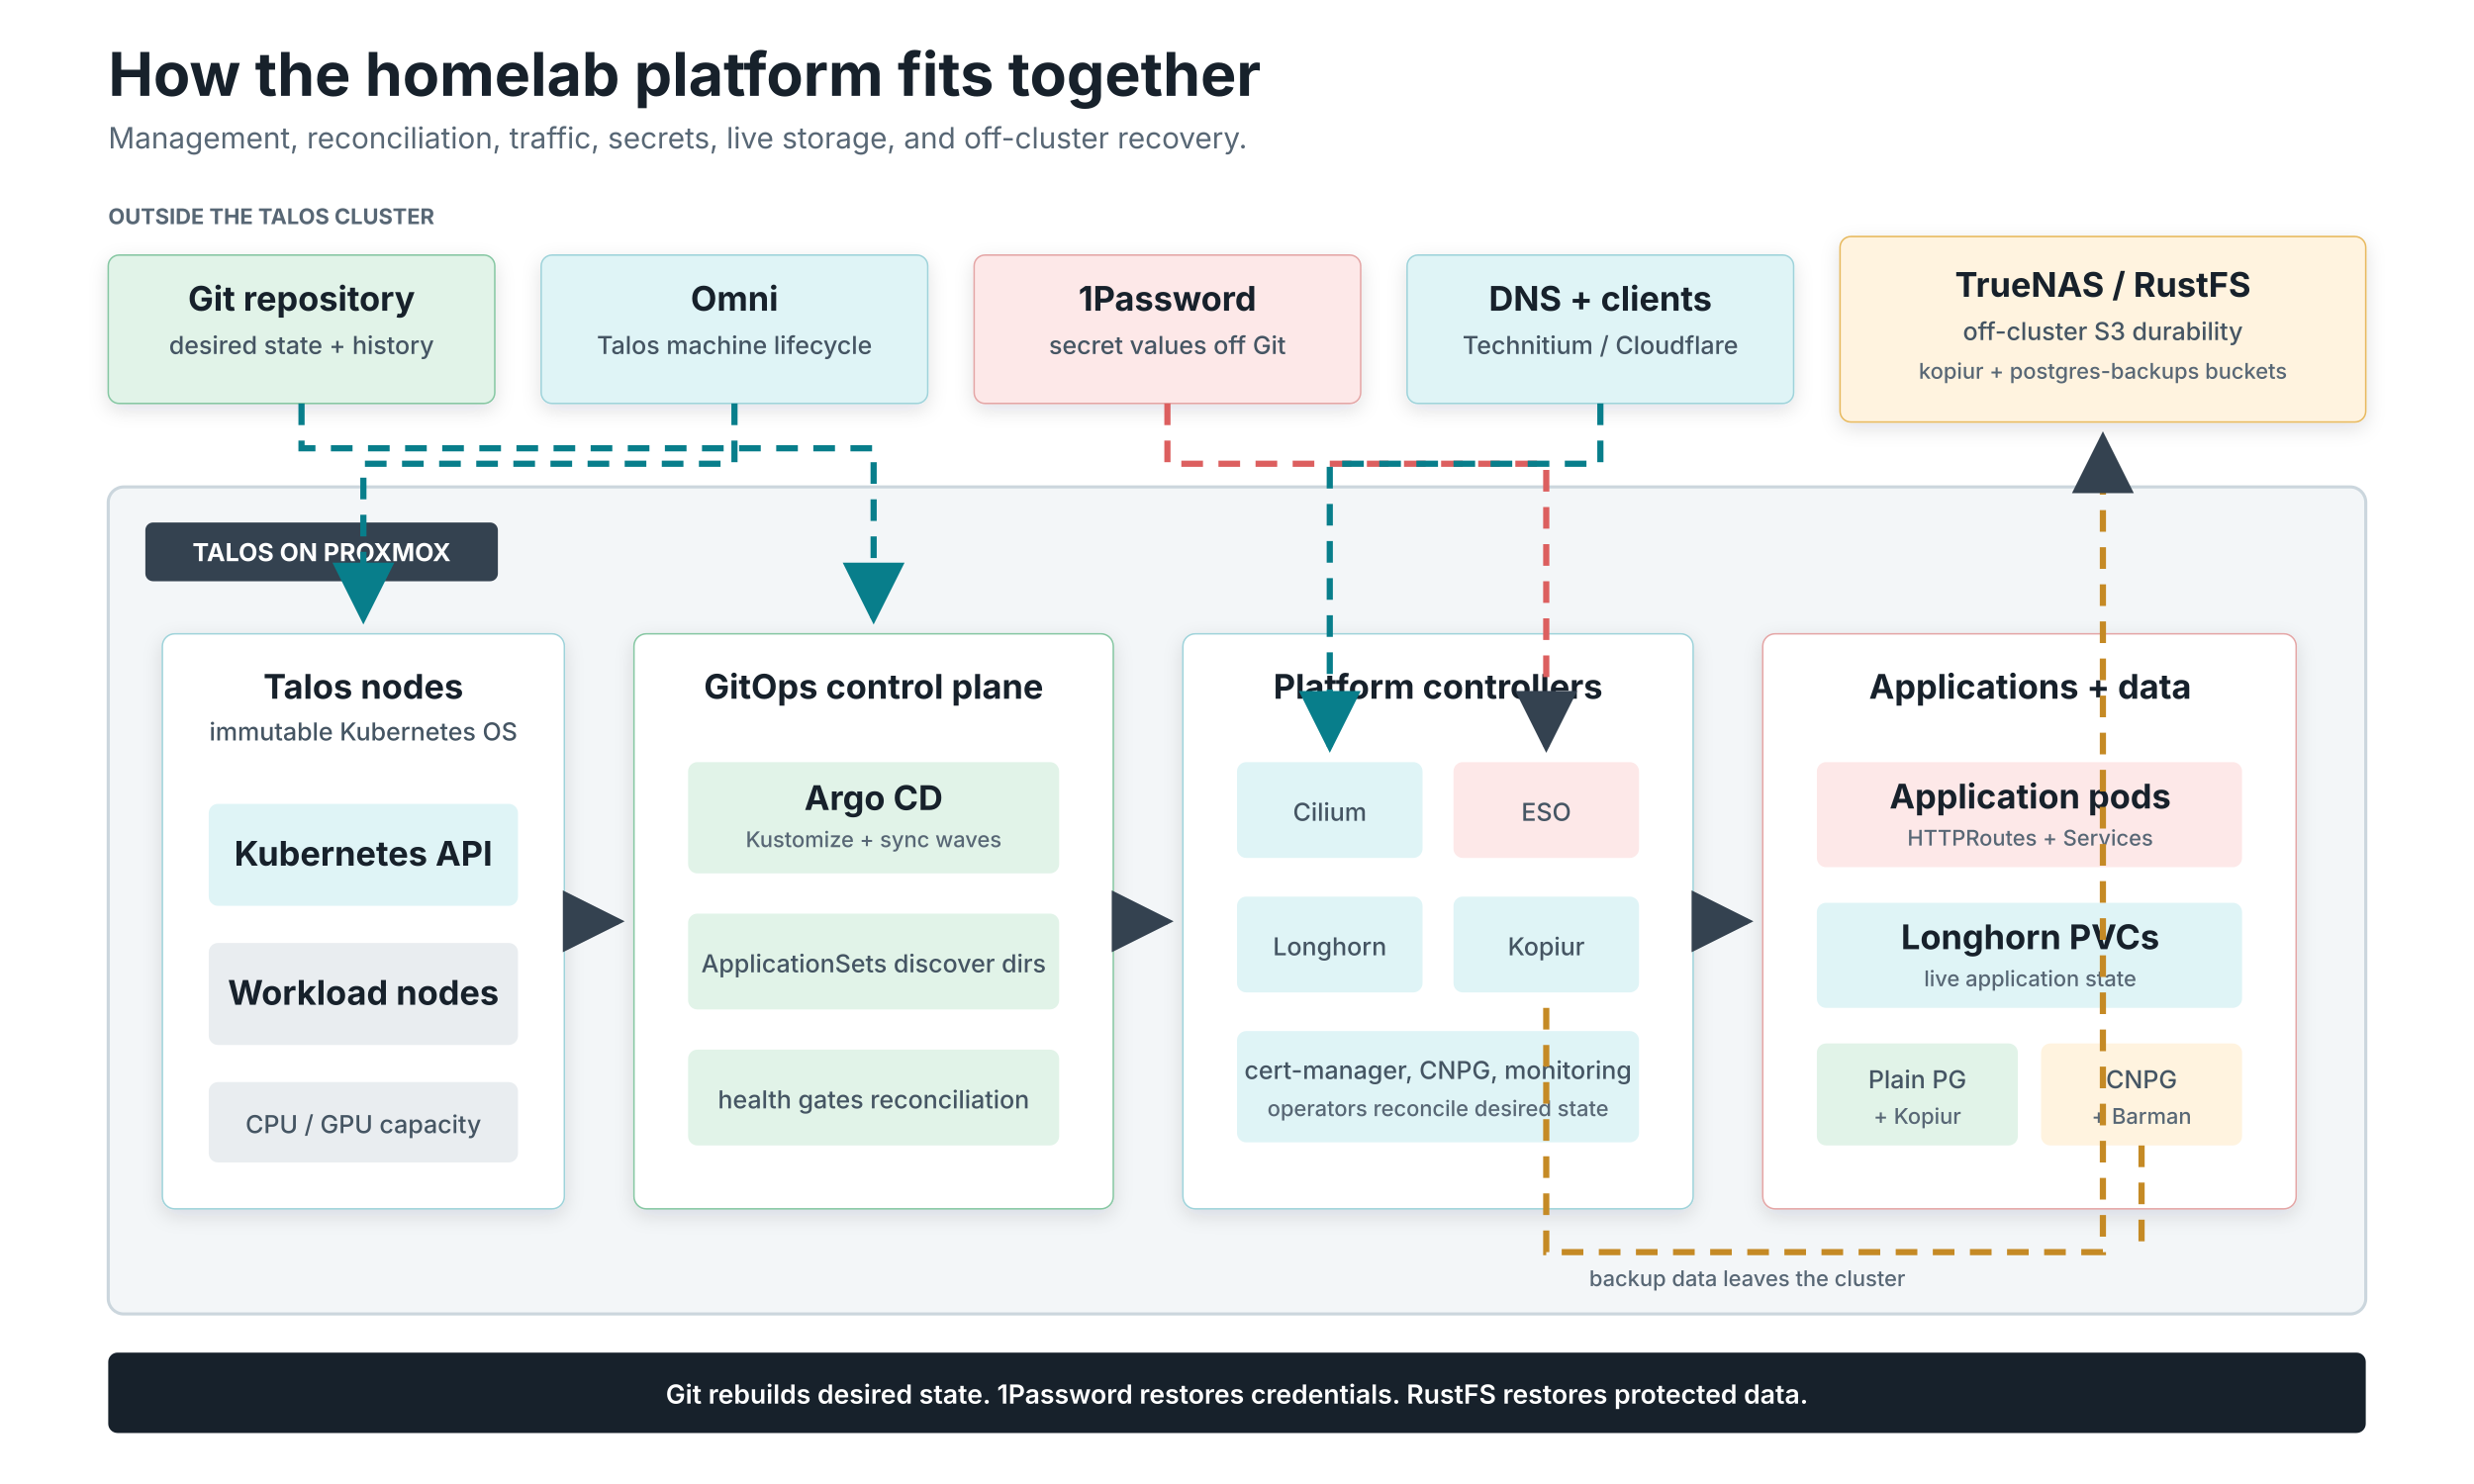
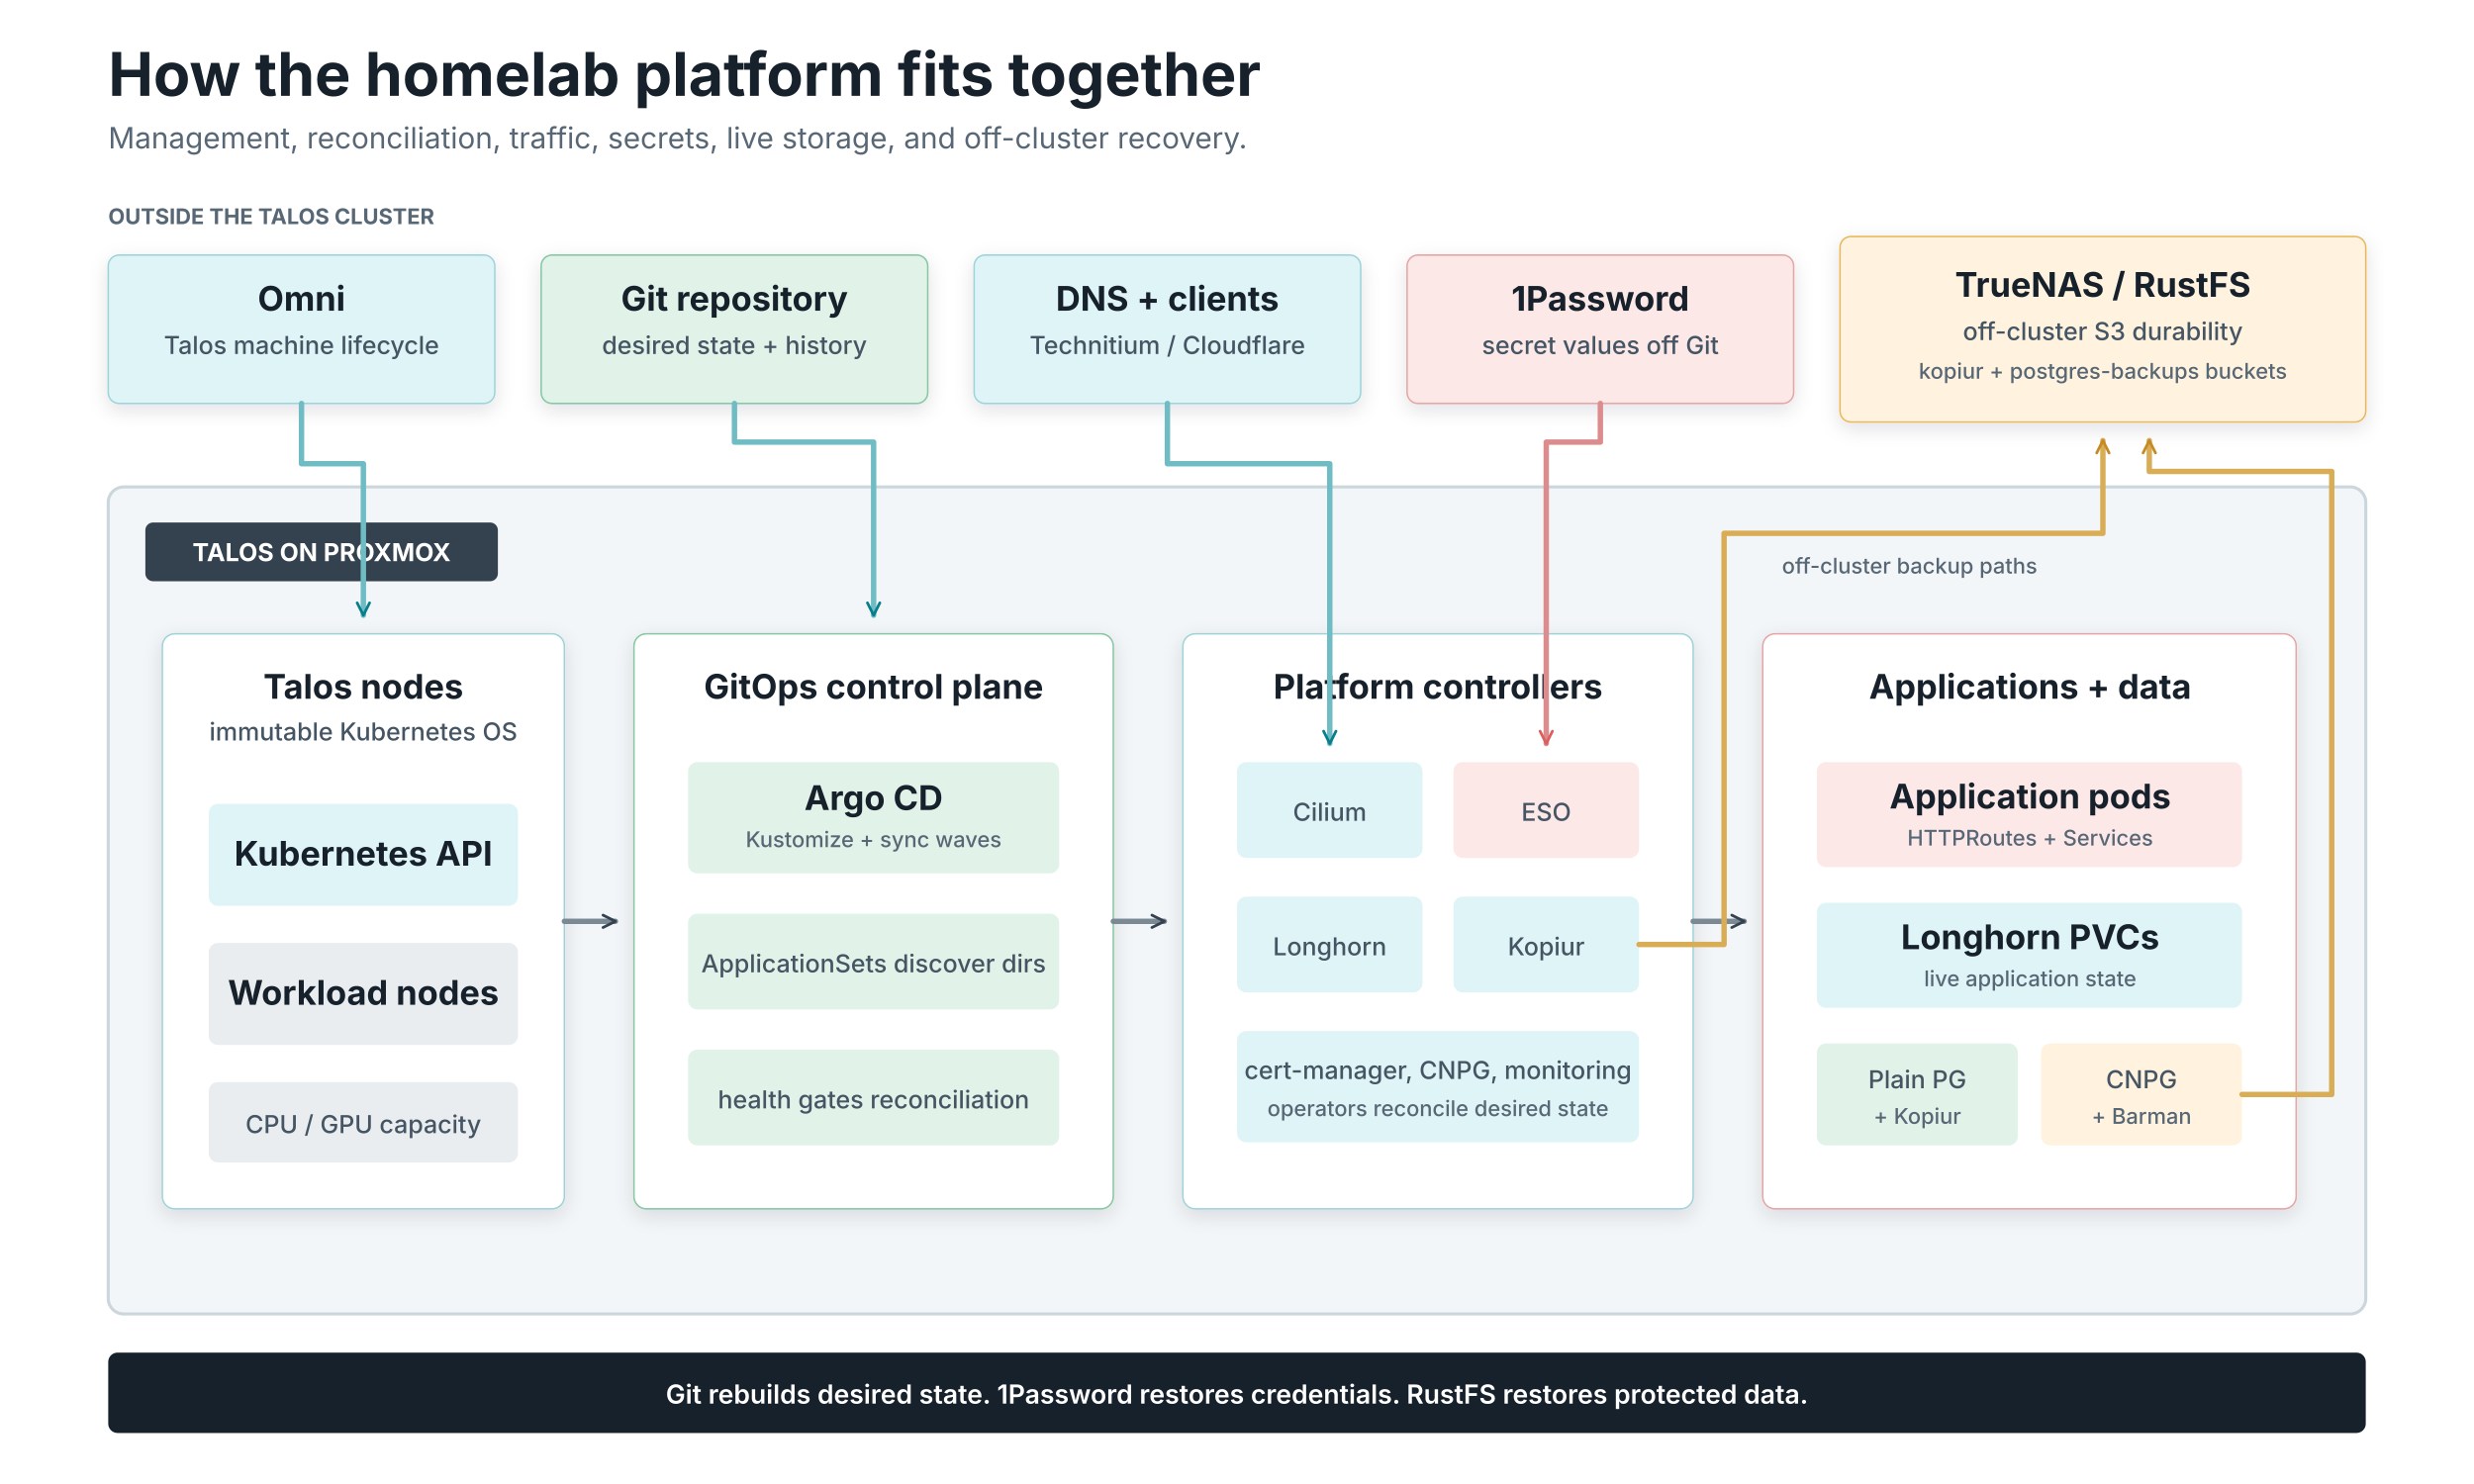
<svg xmlns="http://www.w3.org/2000/svg" width="1600" height="960" viewBox="0 0 1600 960" role="img" aria-labelledby="title desc">
  <defs>
    <filter id="s" x="-20%" y="-20%" width="140%" height="140%">
      <feDropShadow dx="0" dy="4" stdDeviation="6" flood-color="#17212b" flood-opacity="0.12" />
    </filter>
-     <marker id="a" markerWidth="12" markerHeight="12" refX="10" refY="6" orient="auto">
-       <path d="M1,1 L11,6 L1,11 Z" fill="#087e8b" />
+     <marker id="at" markerWidth="10" markerHeight="10" refX="9" refY="5" orient="auto" markerUnits="userSpaceOnUse">
+       <path d="M1 1 L9 5 L1 9" fill="none" stroke="#087e8b" stroke-width="1.8" stroke-linecap="round" stroke-linejoin="round" />
    </marker>
-     <marker id="ad" markerWidth="12" markerHeight="12" refX="10" refY="6" orient="auto">
-       <path d="M1,1 L11,6 L1,11 Z" fill="#344250" />
+     <marker id="ar" markerWidth="10" markerHeight="10" refX="9" refY="5" orient="auto" markerUnits="userSpaceOnUse">
+       <path d="M1 1 L9 5 L1 9" fill="none" stroke="#dc5f5f" stroke-width="1.8" stroke-linecap="round" stroke-linejoin="round" />
+     </marker>
+     <marker id="ad" markerWidth="10" markerHeight="10" refX="9" refY="5" orient="auto" markerUnits="userSpaceOnUse">
+       <path d="M1 1 L9 5 L1 9" fill="none" stroke="#344250" stroke-width="1.8" stroke-linecap="round" stroke-linejoin="round" />
+     </marker>
+     <marker id="ay" markerWidth="10" markerHeight="10" refX="9" refY="5" orient="auto" markerUnits="userSpaceOnUse">
+       <path d="M1 1 L9 5 L1 9" fill="none" stroke="#c58a25" stroke-width="1.8" stroke-linecap="round" stroke-linejoin="round" />
    </marker>
    <style>
      .t{font:700 39px Inter,ui-sans-serif,system-ui,sans-serif;fill:#17212b}.st{font:400 19px Inter,ui-sans-serif,system-ui,sans-serif;fill:#586775}
      .h{font:700 22px Inter,ui-sans-serif,system-ui,sans-serif;fill:#17212b}.b{font:500 16px Inter,ui-sans-serif,system-ui,sans-serif;fill:#455563}
      .l{font:700 14px Inter,ui-sans-serif,system-ui,sans-serif}.sm{font:500 14px Inter,ui-sans-serif,system-ui,sans-serif;fill:#586775}
      .n{font:700 16px Inter,ui-sans-serif,system-ui,sans-serif;fill:#fff}
-       .flow{stroke-dasharray:14 10;animation:reveal .45s ease-out both var(--delay,0s),flow 1.1s linear infinite}
-       @keyframes reveal{from{opacity:0}to{opacity:1}}
-       @keyframes flow{to{stroke-dashoffset:-48}}
-       @media (prefers-reduced-motion:reduce){.flow{animation:none;stroke-dasharray:none}}
+       .connector{fill:none;stroke-width:3.5;stroke-linecap:round;stroke-linejoin:round}
+       .packet{stroke:#fff;stroke-width:2}
+       @media (prefers-reduced-motion:reduce){.packet{display:none}}
    </style>
  </defs>
  <rect width="1600" height="960" fill="#fff" />
  <text x="70" y="62" class="t">How the homelab platform fits together</text>
  <text x="70" y="96" class="st">Management, reconciliation, traffic, secrets, live storage, and off-cluster recovery.</text>
  <text x="70" y="145" class="l" fill="#586775">OUTSIDE THE TALOS CLUSTER</text>
-   <rect x="70" y="165" width="250" height="96" rx="7" fill="#e1f3e8" stroke="#87c7a3" filter="url(#s)" />
-   <text x="195" y="201" text-anchor="middle" class="h">Git repository</text>
-   <text x="195" y="229" text-anchor="middle" class="b">desired state + history</text>
-   <rect x="350" y="165" width="250" height="96" rx="7" fill="#dff4f6" stroke="#9fd3da" filter="url(#s)" />
-   <text x="475" y="201" text-anchor="middle" class="h">Omni</text>
-   <text x="475" y="229" text-anchor="middle" class="b">Talos machine lifecycle</text>
-   <rect x="630" y="165" width="250" height="96" rx="7" fill="#fde8e8" stroke="#e4a6a6" filter="url(#s)" />
-   <text x="755" y="201" text-anchor="middle" class="h">1Password</text>
-   <text x="755" y="229" text-anchor="middle" class="b">secret values off Git</text>
-   <rect x="910" y="165" width="250" height="96" rx="7" fill="#dff4f6" stroke="#9fd3da" filter="url(#s)" />
-   <text x="1035" y="201" text-anchor="middle" class="h">DNS + clients</text>
-   <text x="1035" y="229" text-anchor="middle" class="b">Technitium / Cloudflare</text>
+   <rect x="70" y="165" width="250" height="96" rx="7" fill="#dff4f6" stroke="#9fd3da" filter="url(#s)" />
+   <text x="195" y="201" text-anchor="middle" class="h">Omni</text>
+   <text x="195" y="229" text-anchor="middle" class="b">Talos machine lifecycle</text>
+   <rect x="350" y="165" width="250" height="96" rx="7" fill="#e1f3e8" stroke="#87c7a3" filter="url(#s)" />
+   <text x="475" y="201" text-anchor="middle" class="h">Git repository</text>
+   <text x="475" y="229" text-anchor="middle" class="b">desired state + history</text>
+   <rect x="630" y="165" width="250" height="96" rx="7" fill="#dff4f6" stroke="#9fd3da" filter="url(#s)" />
+   <text x="755" y="201" text-anchor="middle" class="h">DNS + clients</text>
+   <text x="755" y="229" text-anchor="middle" class="b">Technitium / Cloudflare</text>
+   <rect x="910" y="165" width="250" height="96" rx="7" fill="#fde8e8" stroke="#e4a6a6" filter="url(#s)" />
+   <text x="1035" y="201" text-anchor="middle" class="h">1Password</text>
+   <text x="1035" y="229" text-anchor="middle" class="b">secret values off Git</text>
  <rect x="1190" y="153" width="340" height="120" rx="7" fill="#fff3df" stroke="#e7b95e" filter="url(#s)" />
  <text x="1360" y="192" text-anchor="middle" class="h">TrueNAS / RustFS</text>
  <text x="1360" y="220" text-anchor="middle" class="b">off-cluster S3 durability</text>
  <text x="1360" y="245" text-anchor="middle" class="sm">kopiur + postgres-backups buckets</text>
  <rect x="70" y="315" width="1460" height="535" rx="10" fill="#f3f6f8" stroke="#cbd6dd" stroke-width="2" />
  <rect x="94" y="338" width="228" height="38" rx="5" fill="#344250" />
  <text x="208" y="363" text-anchor="middle" class="n">TALOS ON PROXMOX</text>
  <rect x="105" y="410" width="260" height="372" rx="8" fill="#fff" stroke="#9fd3da" filter="url(#s)" />
  <text x="235" y="452" text-anchor="middle" class="h">Talos nodes</text>
  <text x="235" y="479" text-anchor="middle" class="b">immutable Kubernetes OS</text>
  <rect x="135" y="520" width="200" height="66" rx="6" fill="#dff4f6" />
  <text x="235" y="560" text-anchor="middle" class="h">Kubernetes API</text>
  <rect x="135" y="610" width="200" height="66" rx="6" fill="#e9edf0" />
  <text x="235" y="650" text-anchor="middle" class="h">Workload nodes</text>
  <rect x="135" y="700" width="200" height="52" rx="6" fill="#e9edf0" />
  <text x="235" y="733" text-anchor="middle" class="b">CPU / GPU capacity</text>
  <rect x="410" y="410" width="310" height="372" rx="8" fill="#fff" stroke="#87c7a3" filter="url(#s)" />
  <text x="565" y="452" text-anchor="middle" class="h">GitOps control plane</text>
  <rect x="445" y="493" width="240" height="72" rx="6" fill="#e1f3e8" />
  <text x="565" y="524" text-anchor="middle" class="h">Argo CD</text>
  <text x="565" y="548" text-anchor="middle" class="sm">Kustomize + sync waves</text>
  <rect x="445" y="591" width="240" height="62" rx="6" fill="#e1f3e8" />
  <text x="565" y="629" text-anchor="middle" class="b">ApplicationSets discover dirs</text>
  <rect x="445" y="679" width="240" height="62" rx="6" fill="#e1f3e8" />
  <text x="565" y="717" text-anchor="middle" class="b">health gates reconciliation</text>
  <rect x="765" y="410" width="330" height="372" rx="8" fill="#fff" stroke="#9fd3da" filter="url(#s)" />
  <text x="930" y="452" text-anchor="middle" class="h">Platform controllers</text>
  <rect x="800" y="493" width="120" height="62" rx="6" fill="#dff4f6" />
  <text x="860" y="531" text-anchor="middle" class="b">Cilium</text>
  <rect x="940" y="493" width="120" height="62" rx="6" fill="#fde8e8" />
  <text x="1000" y="531" text-anchor="middle" class="b">ESO</text>
  <rect x="800" y="580" width="120" height="62" rx="6" fill="#dff4f6" />
  <text x="860" y="618" text-anchor="middle" class="b">Longhorn</text>
  <rect x="940" y="580" width="120" height="62" rx="6" fill="#dff4f6" />
  <text x="1000" y="618" text-anchor="middle" class="b">Kopiur</text>
  <rect x="800" y="667" width="260" height="72" rx="6" fill="#dff4f6" />
  <text x="930" y="698" text-anchor="middle" class="b">cert-manager, CNPG, monitoring</text>
  <text x="930" y="722" text-anchor="middle" class="sm">operators reconcile desired state</text>
  <rect x="1140" y="410" width="345" height="372" rx="8" fill="#fff" stroke="#e4a6a6" filter="url(#s)" />
  <text x="1313" y="452" text-anchor="middle" class="h">Applications + data</text>
  <rect x="1175" y="493" width="275" height="68" rx="6" fill="#fde8e8" />
  <text x="1313" y="523" text-anchor="middle" class="h">Application pods</text>
  <text x="1313" y="547" text-anchor="middle" class="sm">HTTPRoutes + Services</text>
  <rect x="1175" y="584" width="275" height="68" rx="6" fill="#dff4f6" />
  <text x="1313" y="614" text-anchor="middle" class="h">Longhorn PVCs</text>
  <text x="1313" y="638" text-anchor="middle" class="sm">live application state</text>
  <rect x="1175" y="675" width="130" height="66" rx="6" fill="#e1f3e8" />
  <text x="1240" y="704" text-anchor="middle" class="b">Plain PG</text>
  <text x="1240" y="727" text-anchor="middle" class="sm">+ Kopiur</text>
  <rect x="1320" y="675" width="130" height="66" rx="6" fill="#fff3df" />
  <text x="1385" y="704" text-anchor="middle" class="b">CNPG</text>
  <text x="1385" y="727" text-anchor="middle" class="sm">+ Barman</text>
-   <path class="flow" style="--delay:.15s" d="M195 261 V290 H565 V400" fill="none" stroke="#087e8b" stroke-width="4" marker-end="url(#a)" />
-   <path class="flow" style="--delay:.4s" d="M475 261 V300 H235 V400" fill="none" stroke="#087e8b" stroke-width="4" marker-end="url(#a)" />
-   <path class="flow" style="--delay:.65s" d="M755 261 V300 H1000 V483" fill="none" stroke="#dc5f5f" stroke-width="4" marker-end="url(#ad)" />
-   <path class="flow" style="--delay:.9s" d="M1035 261 V300 H860 V483" fill="none" stroke="#087e8b" stroke-width="4" marker-end="url(#a)" />
-   <path class="flow" style="--delay:1.15s" d="M365 596 H400" fill="none" stroke="#344250" stroke-width="4" marker-end="url(#ad)" />
-   <path class="flow" style="--delay:1.35s" d="M720 596 H755" fill="none" stroke="#344250" stroke-width="4" marker-end="url(#ad)" />
-   <path class="flow" style="--delay:1.55s" d="M1095 596 H1130" fill="none" stroke="#344250" stroke-width="4" marker-end="url(#ad)" />
-   <path class="flow" style="--delay:1.8s" d="M1000 652 V810 H1360 V283" fill="none" stroke="#c58a25" stroke-width="4" marker-end="url(#ad)" />
-   <path class="flow" style="--delay:2s" d="M1385 741 V810" fill="none" stroke="#c58a25" stroke-width="4" />
-   <text x="1130" y="832" text-anchor="middle" class="sm">backup data leaves the cluster</text>
+   <path id="omni-talos" class="connector" d="M195 261 V300 H235 V398" stroke="#70bcc4" marker-end="url(#at)" />
+   <circle class="packet" r="6" fill="#087e8b" opacity="0">
+     <set attributeName="opacity" to="1" begin=".01s" fill="freeze" />
+     <animateMotion dur="2.4s" repeatCount="indefinite" begin="-.2s">
+       <mpath href="#omni-talos" />
+     </animateMotion>
+   </circle>
+   <path id="git-argo" class="connector" d="M475 261 V286 H565 V398" stroke="#70bcc4" marker-end="url(#at)" />
+   <circle class="packet" r="6" fill="#087e8b" opacity="0">
+     <set attributeName="opacity" to="1" begin=".01s" fill="freeze" />
+     <animateMotion dur="2.4s" repeatCount="indefinite" begin="-.6s">
+       <mpath href="#git-argo" />
+     </animateMotion>
+   </circle>
+   <path id="dns-cilium" class="connector" d="M755 261 V300 H860 V481" stroke="#70bcc4" marker-end="url(#at)" />
+   <circle class="packet" r="6" fill="#087e8b" opacity="0">
+     <set attributeName="opacity" to="1" begin=".01s" fill="freeze" />
+     <animateMotion dur="2.4s" repeatCount="indefinite" begin="-1s">
+       <mpath href="#dns-cilium" />
+     </animateMotion>
+   </circle>
+   <path id="onepassword-eso" class="connector" d="M1035 261 V286 H1000 V481" stroke="#dc8c8c" marker-end="url(#ar)" />
+   <circle class="packet" r="6" fill="#dc5f5f" opacity="0">
+     <set attributeName="opacity" to="1" begin=".01s" fill="freeze" />
+     <animateMotion dur="2.4s" repeatCount="indefinite" begin="-1.4s">
+       <mpath href="#onepassword-eso" />
+     </animateMotion>
+   </circle>
+   <path id="talos-argo" class="connector" d="M365 596 H398" stroke="#7b8995" marker-end="url(#ad)" />
+   <circle class="packet" r="5" fill="#344250" opacity="0">
+     <set attributeName="opacity" to="1" begin=".01s" fill="freeze" />
+     <animateMotion dur="1.4s" repeatCount="indefinite" begin="-.3s">
+       <mpath href="#talos-argo" />
+     </animateMotion>
+   </circle>
+   <path id="argo-controllers" class="connector" d="M720 596 H753" stroke="#7b8995" marker-end="url(#ad)" />
+   <circle class="packet" r="5" fill="#344250" opacity="0">
+     <set attributeName="opacity" to="1" begin=".01s" fill="freeze" />
+     <animateMotion dur="1.4s" repeatCount="indefinite" begin="-.8s">
+       <mpath href="#argo-controllers" />
+     </animateMotion>
+   </circle>
+   <path id="controllers-apps" class="connector" d="M1095 596 H1128" stroke="#7b8995" marker-end="url(#ad)" />
+   <circle class="packet" r="5" fill="#344250" opacity="0">
+     <set attributeName="opacity" to="1" begin=".01s" fill="freeze" />
+     <animateMotion dur="1.4s" repeatCount="indefinite" begin="-1.3s">
+       <mpath href="#controllers-apps" />
+     </animateMotion>
+   </circle>
+   <path id="kopiur-rustfs" class="connector" d="M1060 611 H1115 V345 H1360 V285" stroke="#d8ad55" marker-end="url(#ay)" />
+   <circle class="packet" r="6" fill="#c58a25" opacity="0">
+     <set attributeName="opacity" to="1" begin=".01s" fill="freeze" />
+     <animateMotion dur="3.2s" repeatCount="indefinite" begin="-.5s">
+       <mpath href="#kopiur-rustfs" />
+     </animateMotion>
+   </circle>
+   <path id="barman-rustfs" class="connector" d="M1450 708 H1508 V305 H1390 V285" stroke="#d8ad55" marker-end="url(#ay)" />
+   <circle class="packet" r="6" fill="#c58a25" opacity="0">
+     <set attributeName="opacity" to="1" begin=".01s" fill="freeze" />
+     <animateMotion dur="3.2s" repeatCount="indefinite" begin="-1.2s">
+       <mpath href="#barman-rustfs" />
+     </animateMotion>
+   </circle>
+   <text x="1235" y="371" text-anchor="middle" class="sm">off-cluster backup paths</text>
  <rect x="70" y="875" width="1460" height="52" rx="6" fill="#17212b" />
  <text x="800" y="908" text-anchor="middle" style="font:600 17px Inter,ui-sans-serif,system-ui,sans-serif;fill:#fff">Git rebuilds desired state. 1Password restores credentials. RustFS restores protected data.</text>
</svg>
